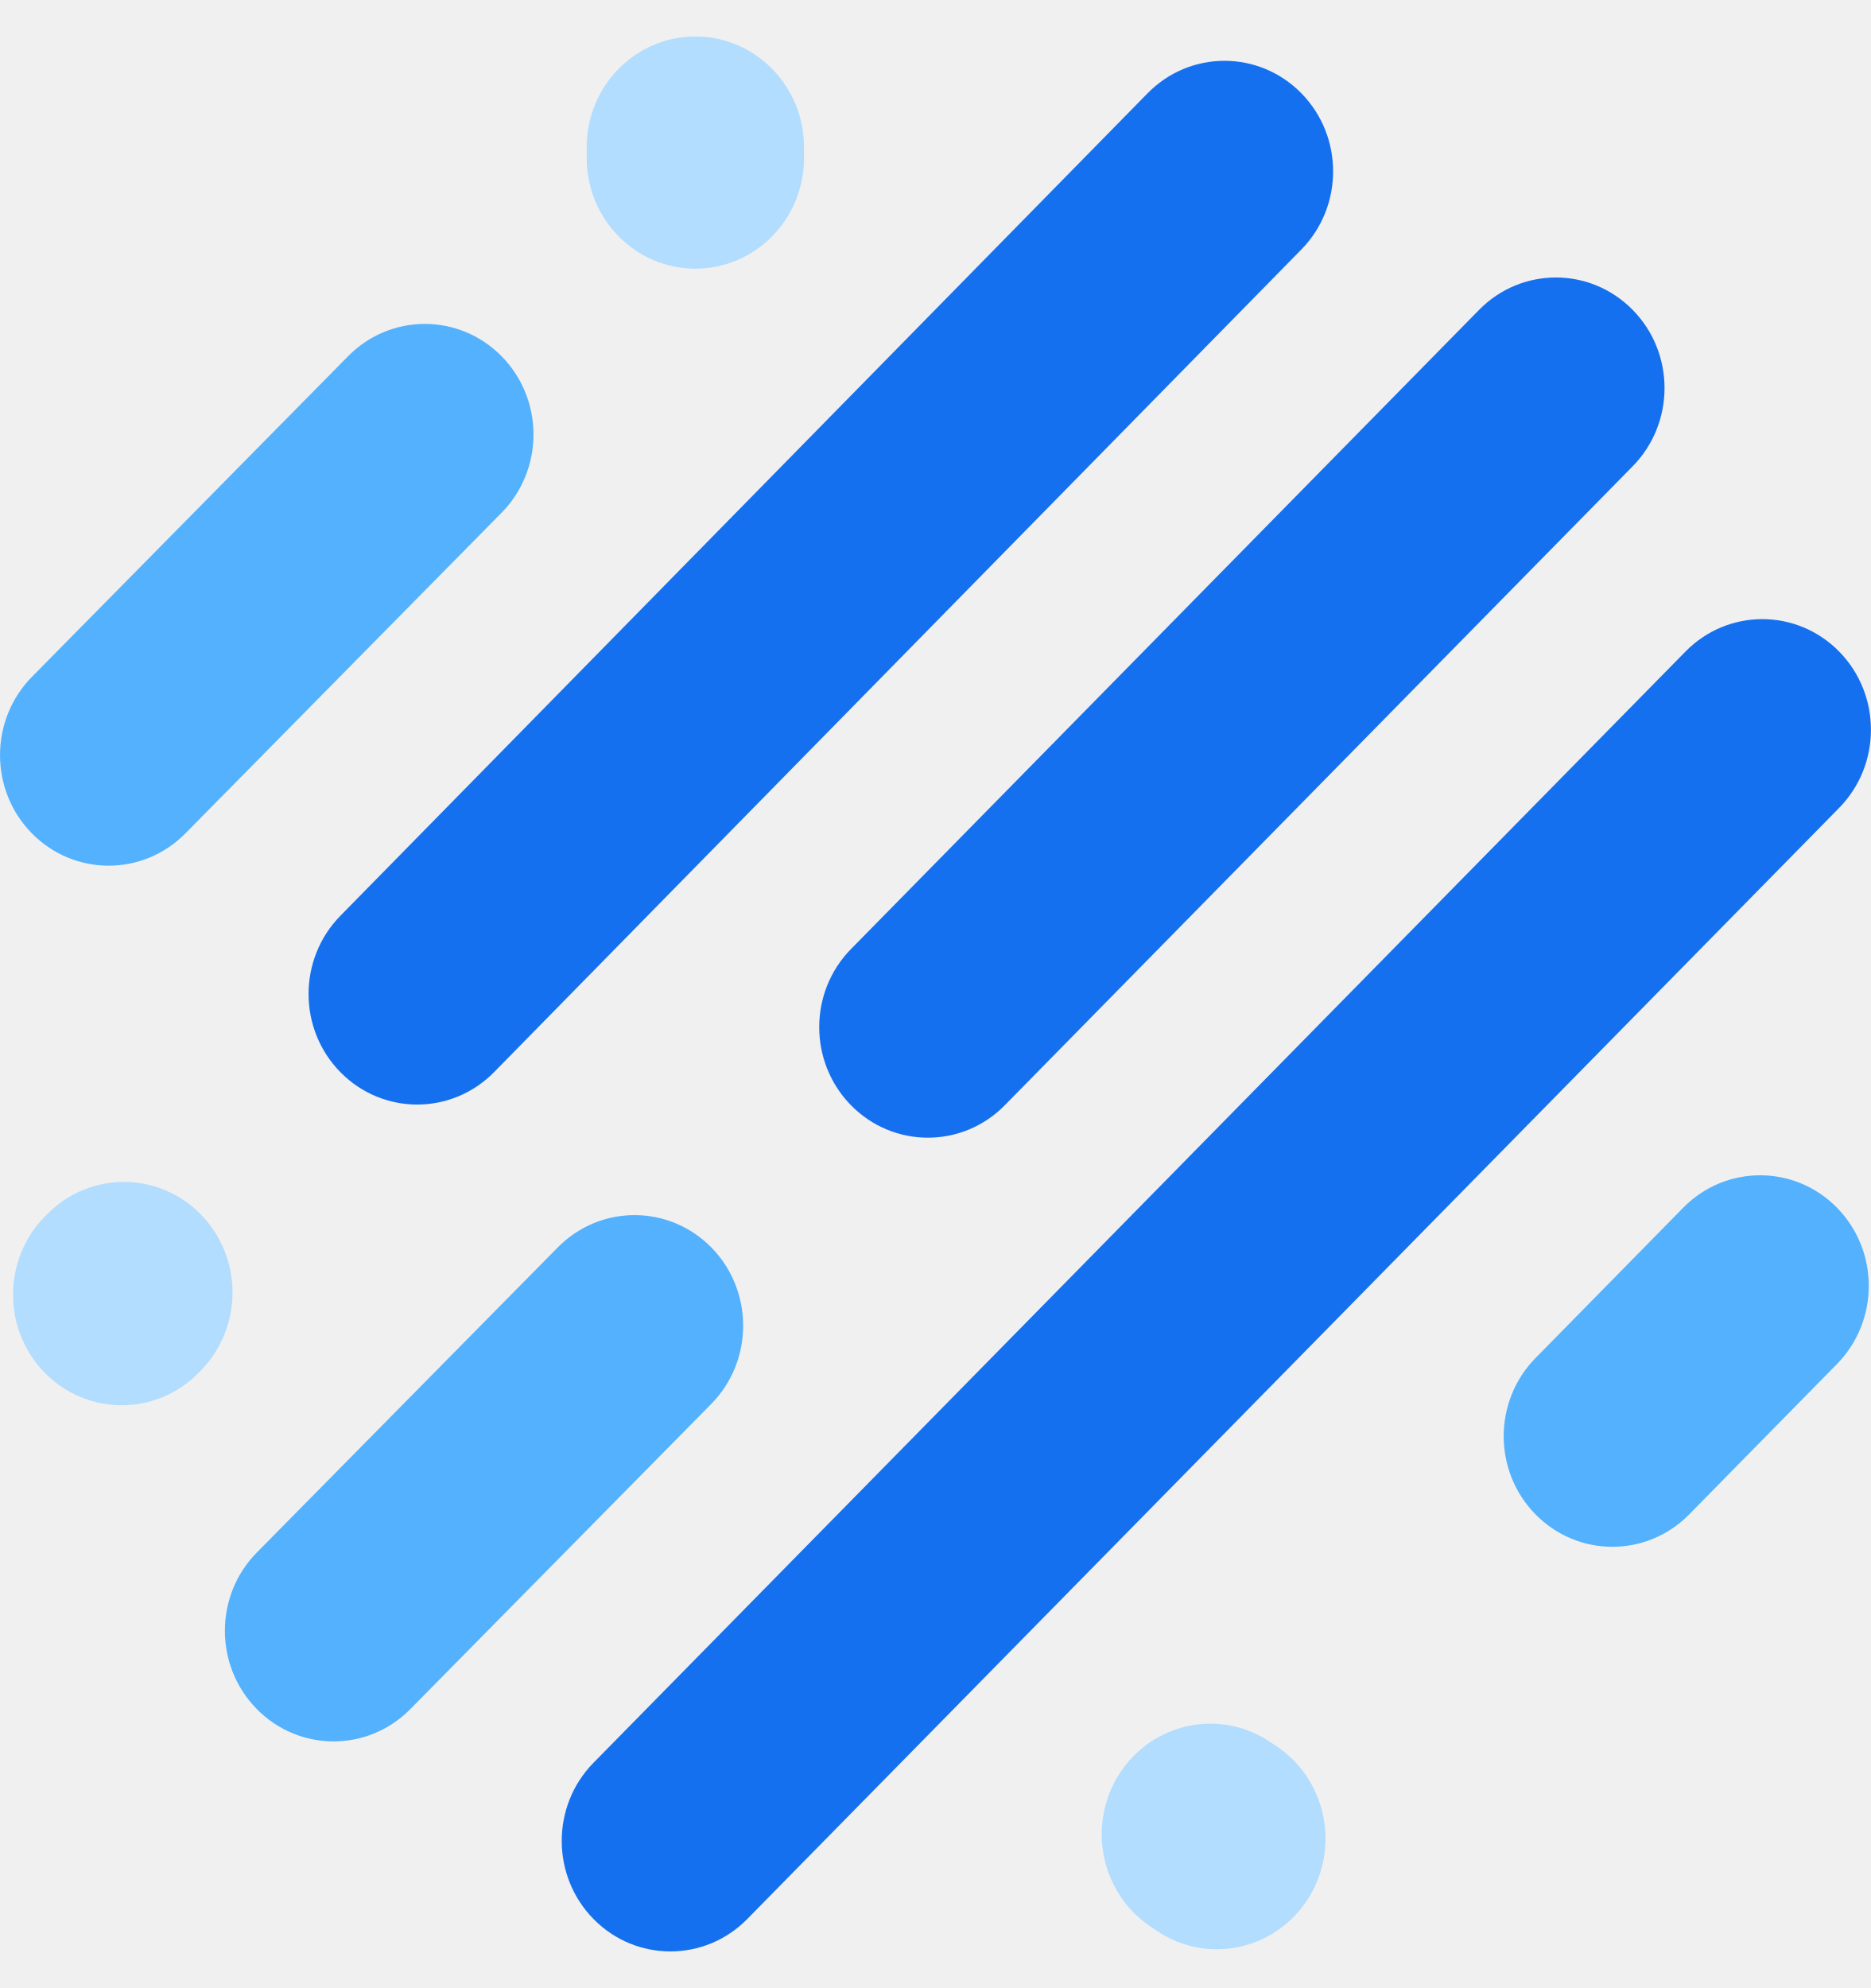
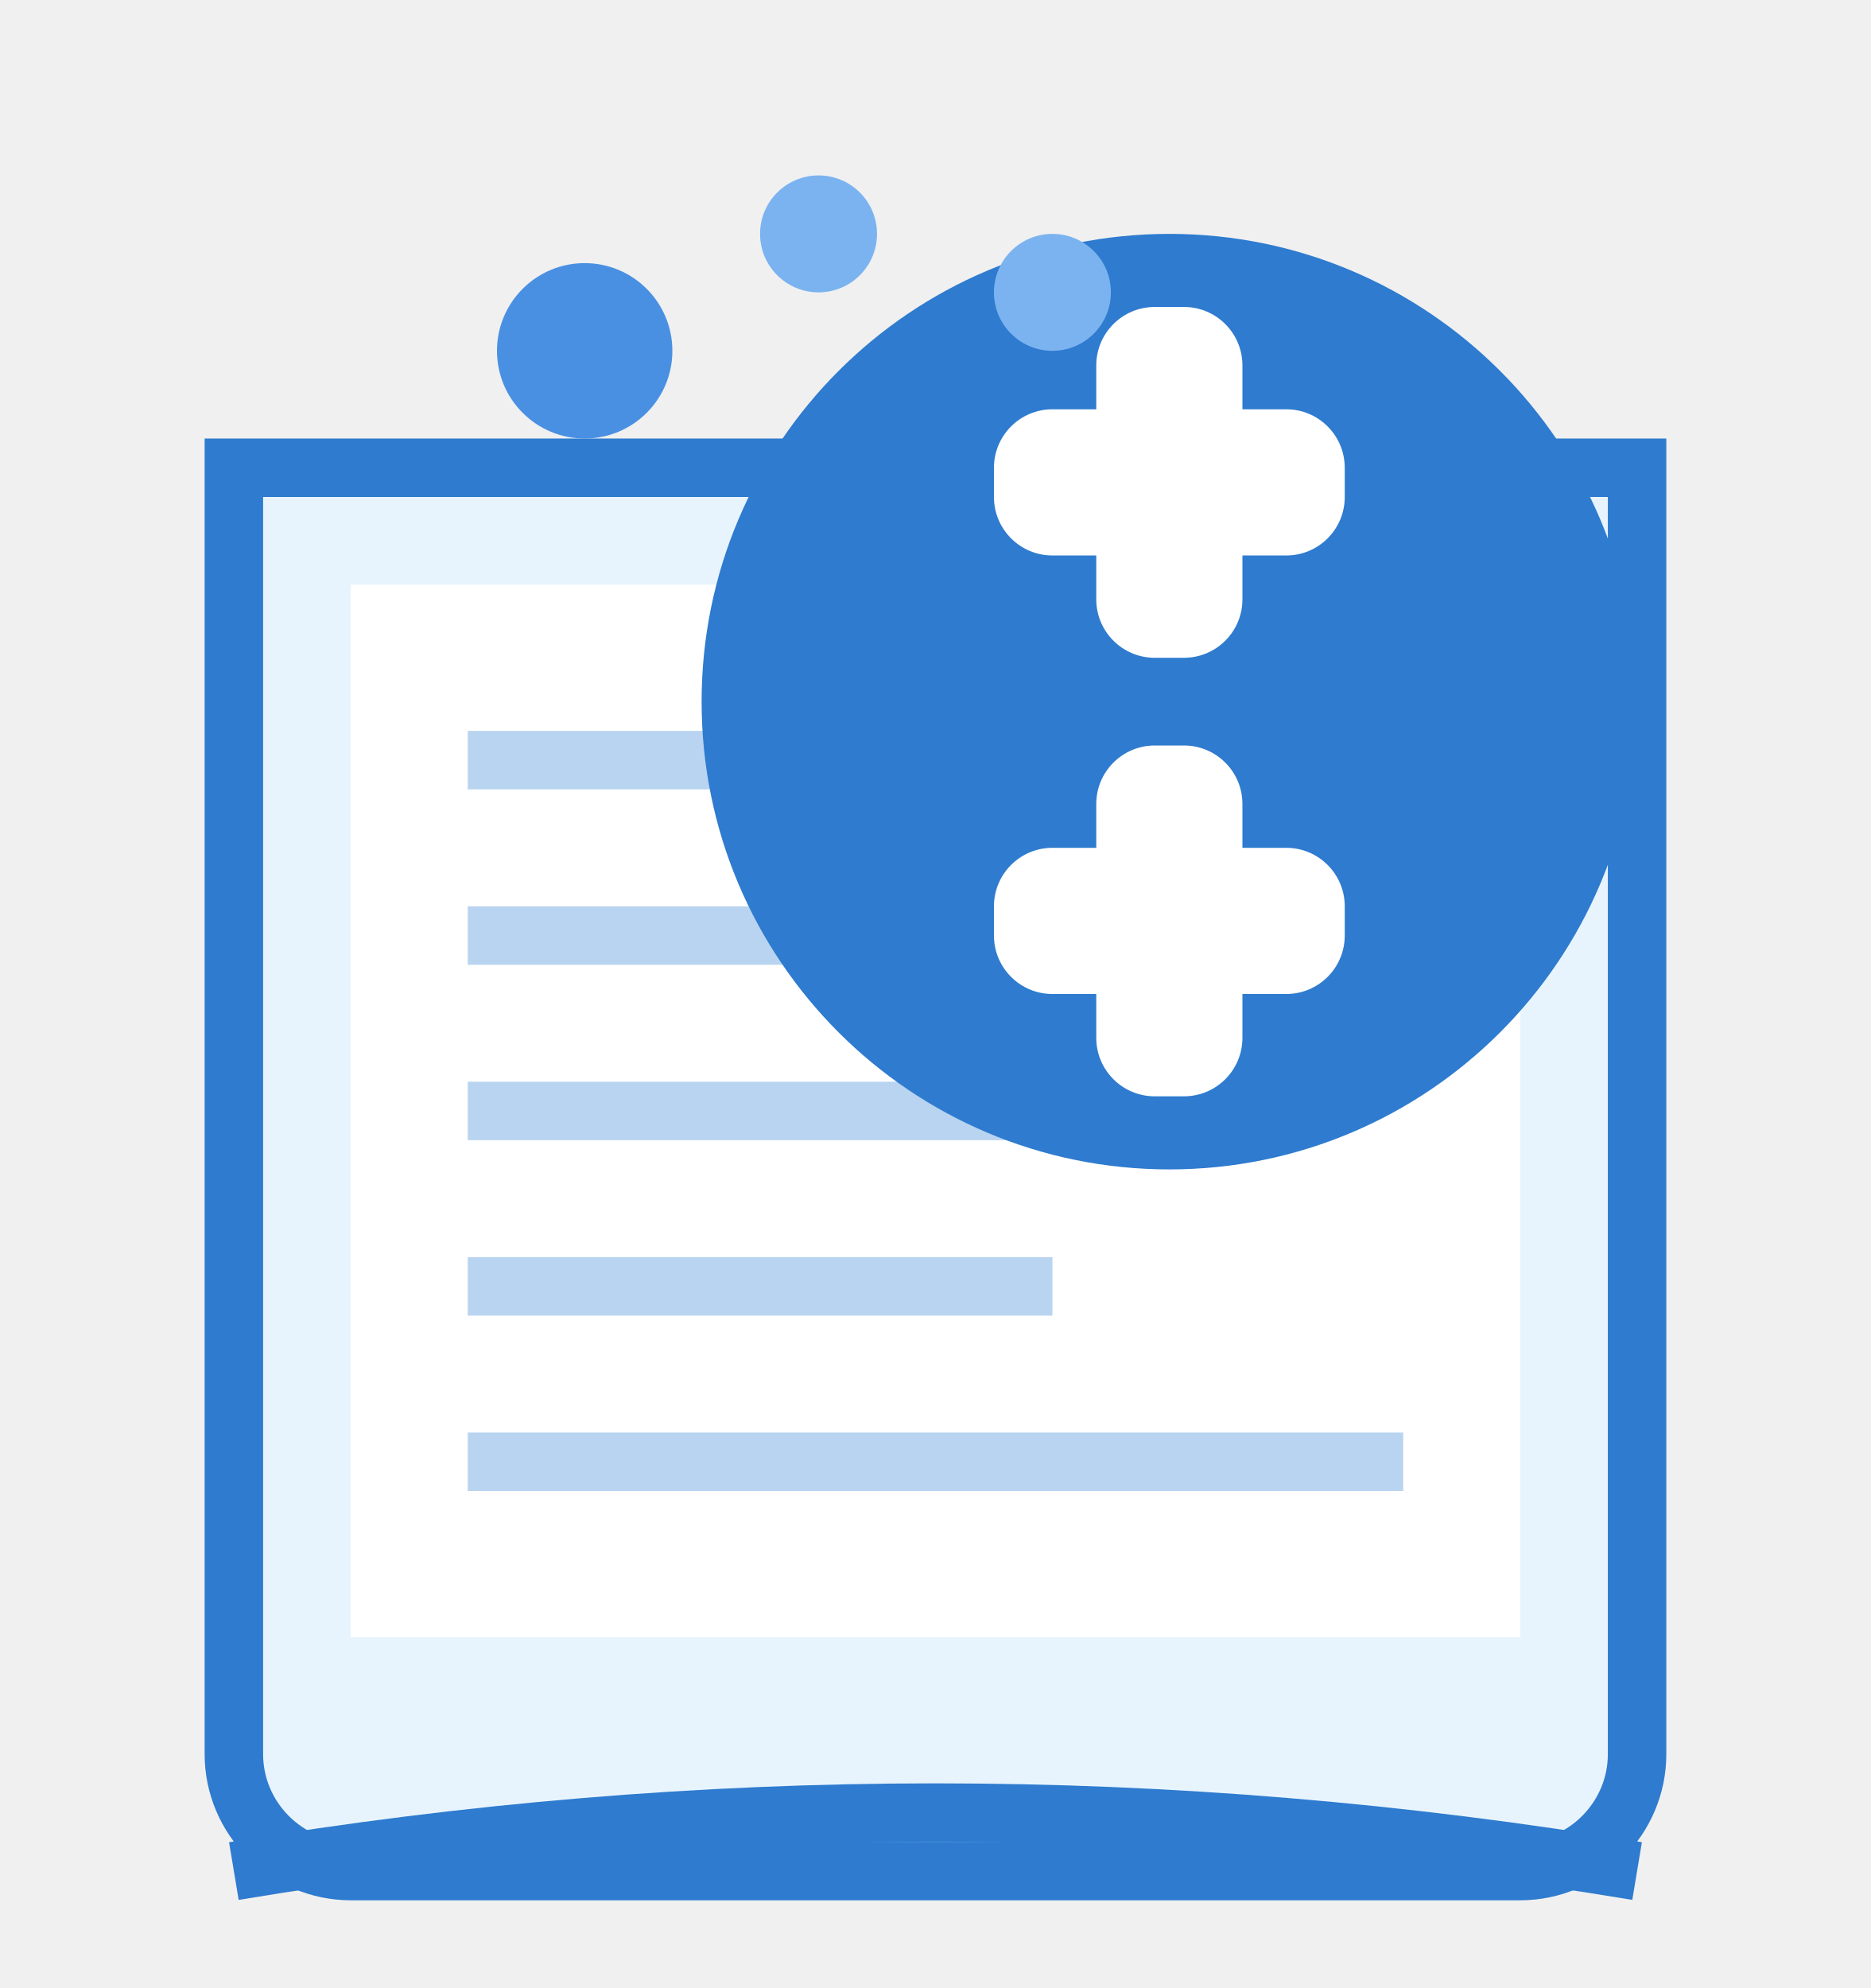
<svg xmlns="http://www.w3.org/2000/svg" width="32" height="34" viewBox="0 0 32 34" fill="none">
-   <path fill-rule="evenodd" clip-rule="evenodd" d="M3.433 20.768C4.158 21.506 4.158 22.703 3.433 23.442L3.395 23.48C2.67 24.218 1.493 24.218 0.767 23.48C0.042 22.741 0.042 21.544 0.767 20.805L0.805 20.768C1.53 20.029 2.707 20.029 3.433 20.768Z" fill="#B2DDFF" />
-   <path fill-rule="evenodd" clip-rule="evenodd" d="M12.169 21.337C12.893 22.077 12.891 23.275 12.164 24.012L7.017 29.231C6.29 29.968 5.113 29.966 4.389 29.226C3.664 28.486 3.666 27.289 4.393 26.552L9.541 21.333C10.268 20.596 11.444 20.598 12.169 21.337Z" fill="#53B1FD" />
-   <path fill-rule="evenodd" clip-rule="evenodd" d="M19.155 30.322C19.724 29.453 20.878 29.218 21.732 29.797L21.844 29.873C22.698 30.452 22.928 31.626 22.359 32.495C21.79 33.364 20.636 33.599 19.782 33.02L19.671 32.944C18.817 32.365 18.586 31.191 19.155 30.322Z" fill="#B2DDFF" />
-   <path fill-rule="evenodd" clip-rule="evenodd" d="M31.418 20.654C32.144 21.393 32.144 22.59 31.418 23.329L28.891 25.9C28.165 26.639 26.989 26.639 26.263 25.9C25.537 25.162 25.537 23.965 26.263 23.226L28.79 20.654C29.516 19.916 30.693 19.916 31.418 20.654Z" fill="#53B1FD" />
-   <path fill-rule="evenodd" clip-rule="evenodd" d="M31.456 11.143C32.181 11.881 32.181 13.079 31.456 13.817L12.78 32.821C12.054 33.559 10.877 33.559 10.152 32.821C9.426 32.083 9.426 30.885 10.152 30.147L28.828 11.143C29.553 10.404 30.73 10.404 31.456 11.143Z" fill="#1570EF" />
-   <path fill-rule="evenodd" clip-rule="evenodd" d="M27.925 5.3C28.651 6.038 28.651 7.236 27.925 7.974L17.184 18.904C16.458 19.642 15.282 19.642 14.556 18.904C13.83 18.165 13.83 16.968 14.556 16.23L25.297 5.3C26.023 4.561 27.199 4.561 27.925 5.3Z" fill="#1570EF" />
-   <path fill-rule="evenodd" clip-rule="evenodd" d="M22.256 1.593C22.982 2.331 22.983 3.528 22.258 4.267L8.451 18.336C7.725 19.075 6.549 19.076 5.823 18.338C5.096 17.6 5.096 16.402 5.821 15.663L19.628 1.595C20.353 0.856 21.53 0.855 22.256 1.593Z" fill="#1570EF" />
-   <path fill-rule="evenodd" clip-rule="evenodd" d="M8.582 6.096C9.307 6.836 9.305 8.033 8.578 8.77L3.17 14.254C2.443 14.991 1.266 14.989 0.542 14.249C-0.182 13.51 -0.18 12.312 0.547 11.575L5.954 6.092C6.681 5.354 7.858 5.356 8.582 6.096Z" fill="#53B1FD" />
-   <path fill-rule="evenodd" clip-rule="evenodd" d="M11.893 0.624C12.919 0.624 13.751 1.471 13.751 2.515V2.704C13.751 3.748 12.919 4.595 11.893 4.595C10.867 4.595 10.035 3.748 10.035 2.704V2.515C10.035 1.471 10.867 0.624 11.893 0.624Z" fill="#B2DDFF" />
+   <path d="M4 8 L28 8 L28 30 C28 31.1 27.1 32 26 32 L6 32 C4.9 32 4 31.1 4 30 L4 8 Z" fill="#E8F4FD" stroke="#2E7BCF" stroke-width="1" />
+   <path d="M6 10 L26 10 L26 28 L6 28 Z" fill="#FFFFFF" />
+   <line x1="8" y1="13" x2="24" y2="13" stroke="#B8D4F0" stroke-width="1" />
+   <line x1="8" y1="16" x2="20" y2="16" stroke="#B8D4F0" stroke-width="1" />
+   <line x1="8" y1="19" x2="22" y2="19" stroke="#B8D4F0" stroke-width="1" />
+   <line x1="8" y1="22" x2="18" y2="22" stroke="#B8D4F0" stroke-width="1" />
+   <line x1="8" y1="25" x2="24" y2="25" stroke="#B8D4F0" stroke-width="1" />
+   <circle cx="20" cy="12" r="8" fill="#2E7BCF" />
+   <rect x="17" y="7" width="6" height="2.5" rx="1" fill="white" />
+   <rect x="17" y="14.5" width="6" height="2.5" rx="1" fill="white" />
+   <rect x="18.75" y="5.25" width="2.5" height="6" rx="1" fill="white" />
+   <rect x="18.75" y="12.75" width="2.5" height="6" rx="1" fill="white" />
+   <circle cx="10" cy="6" r="1.5" fill="#4A90E2" />
+   <circle cx="14" cy="4" r="1" fill="#7BB3F0" />
+   <circle cx="18" cy="5" r="1" fill="#7BB3F0" />
+   <path d="M4 32 Q16 30 28 32" stroke="#2E7BCF" stroke-width="1" fill="none" />
</svg>
